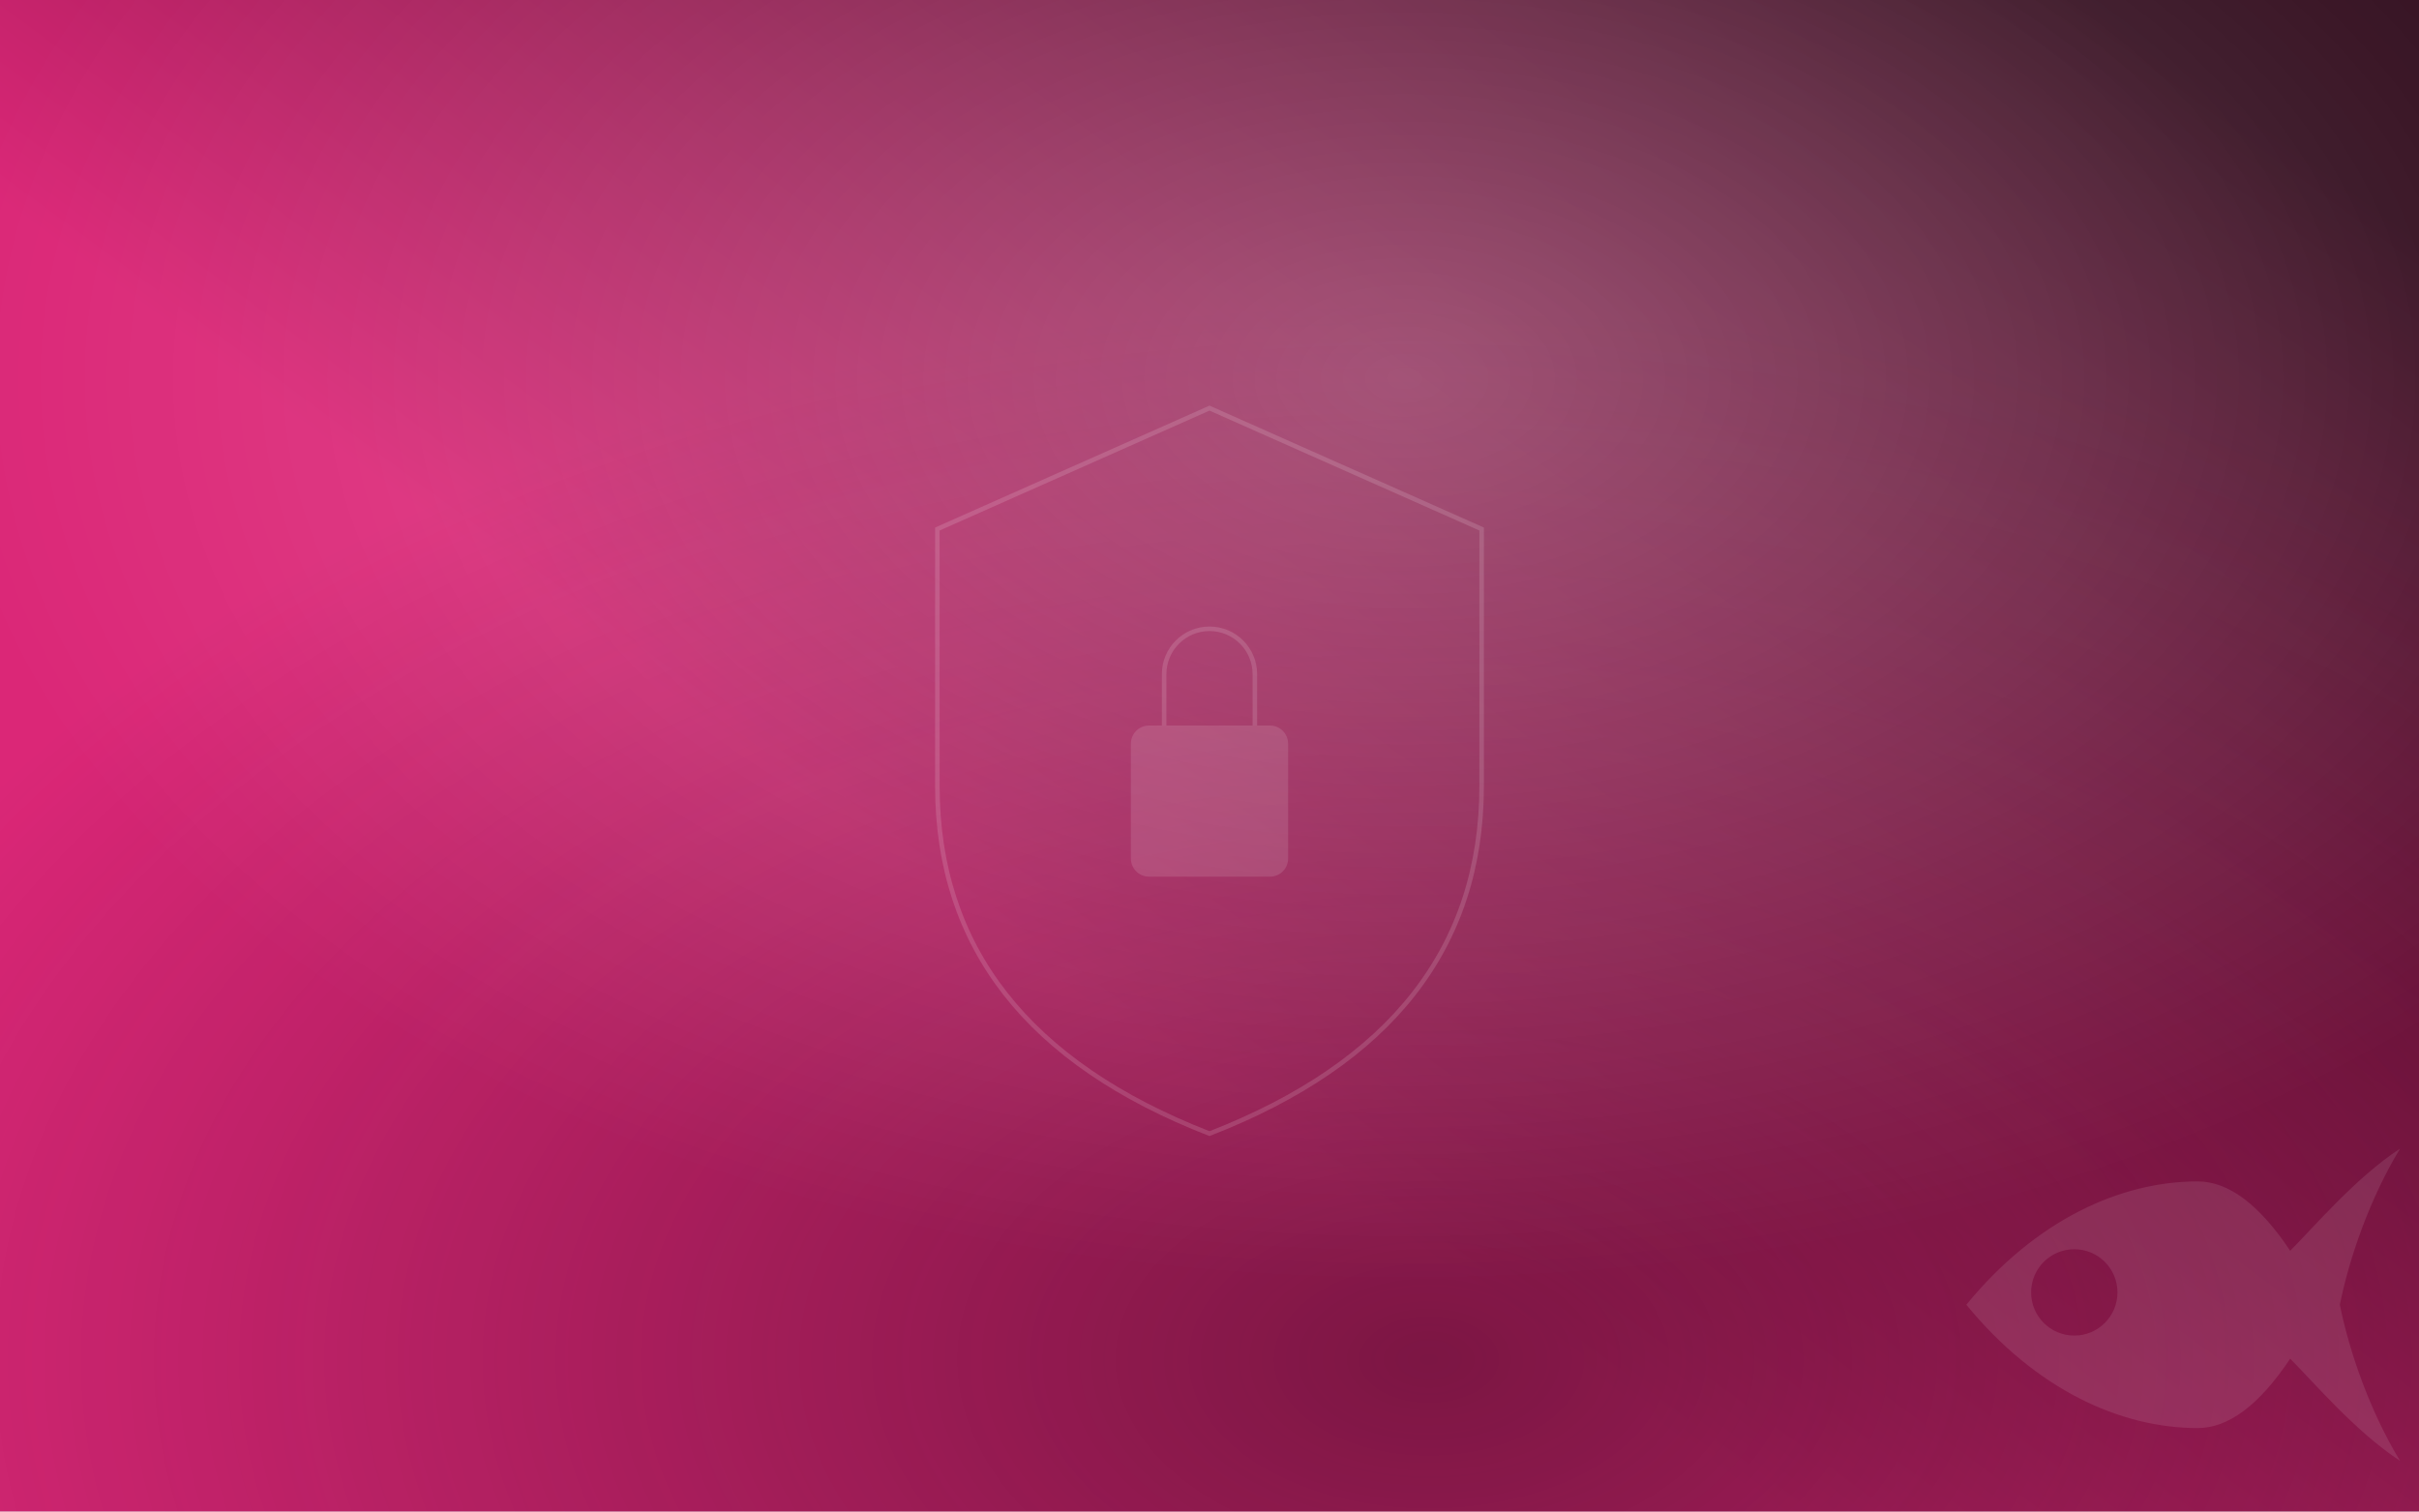
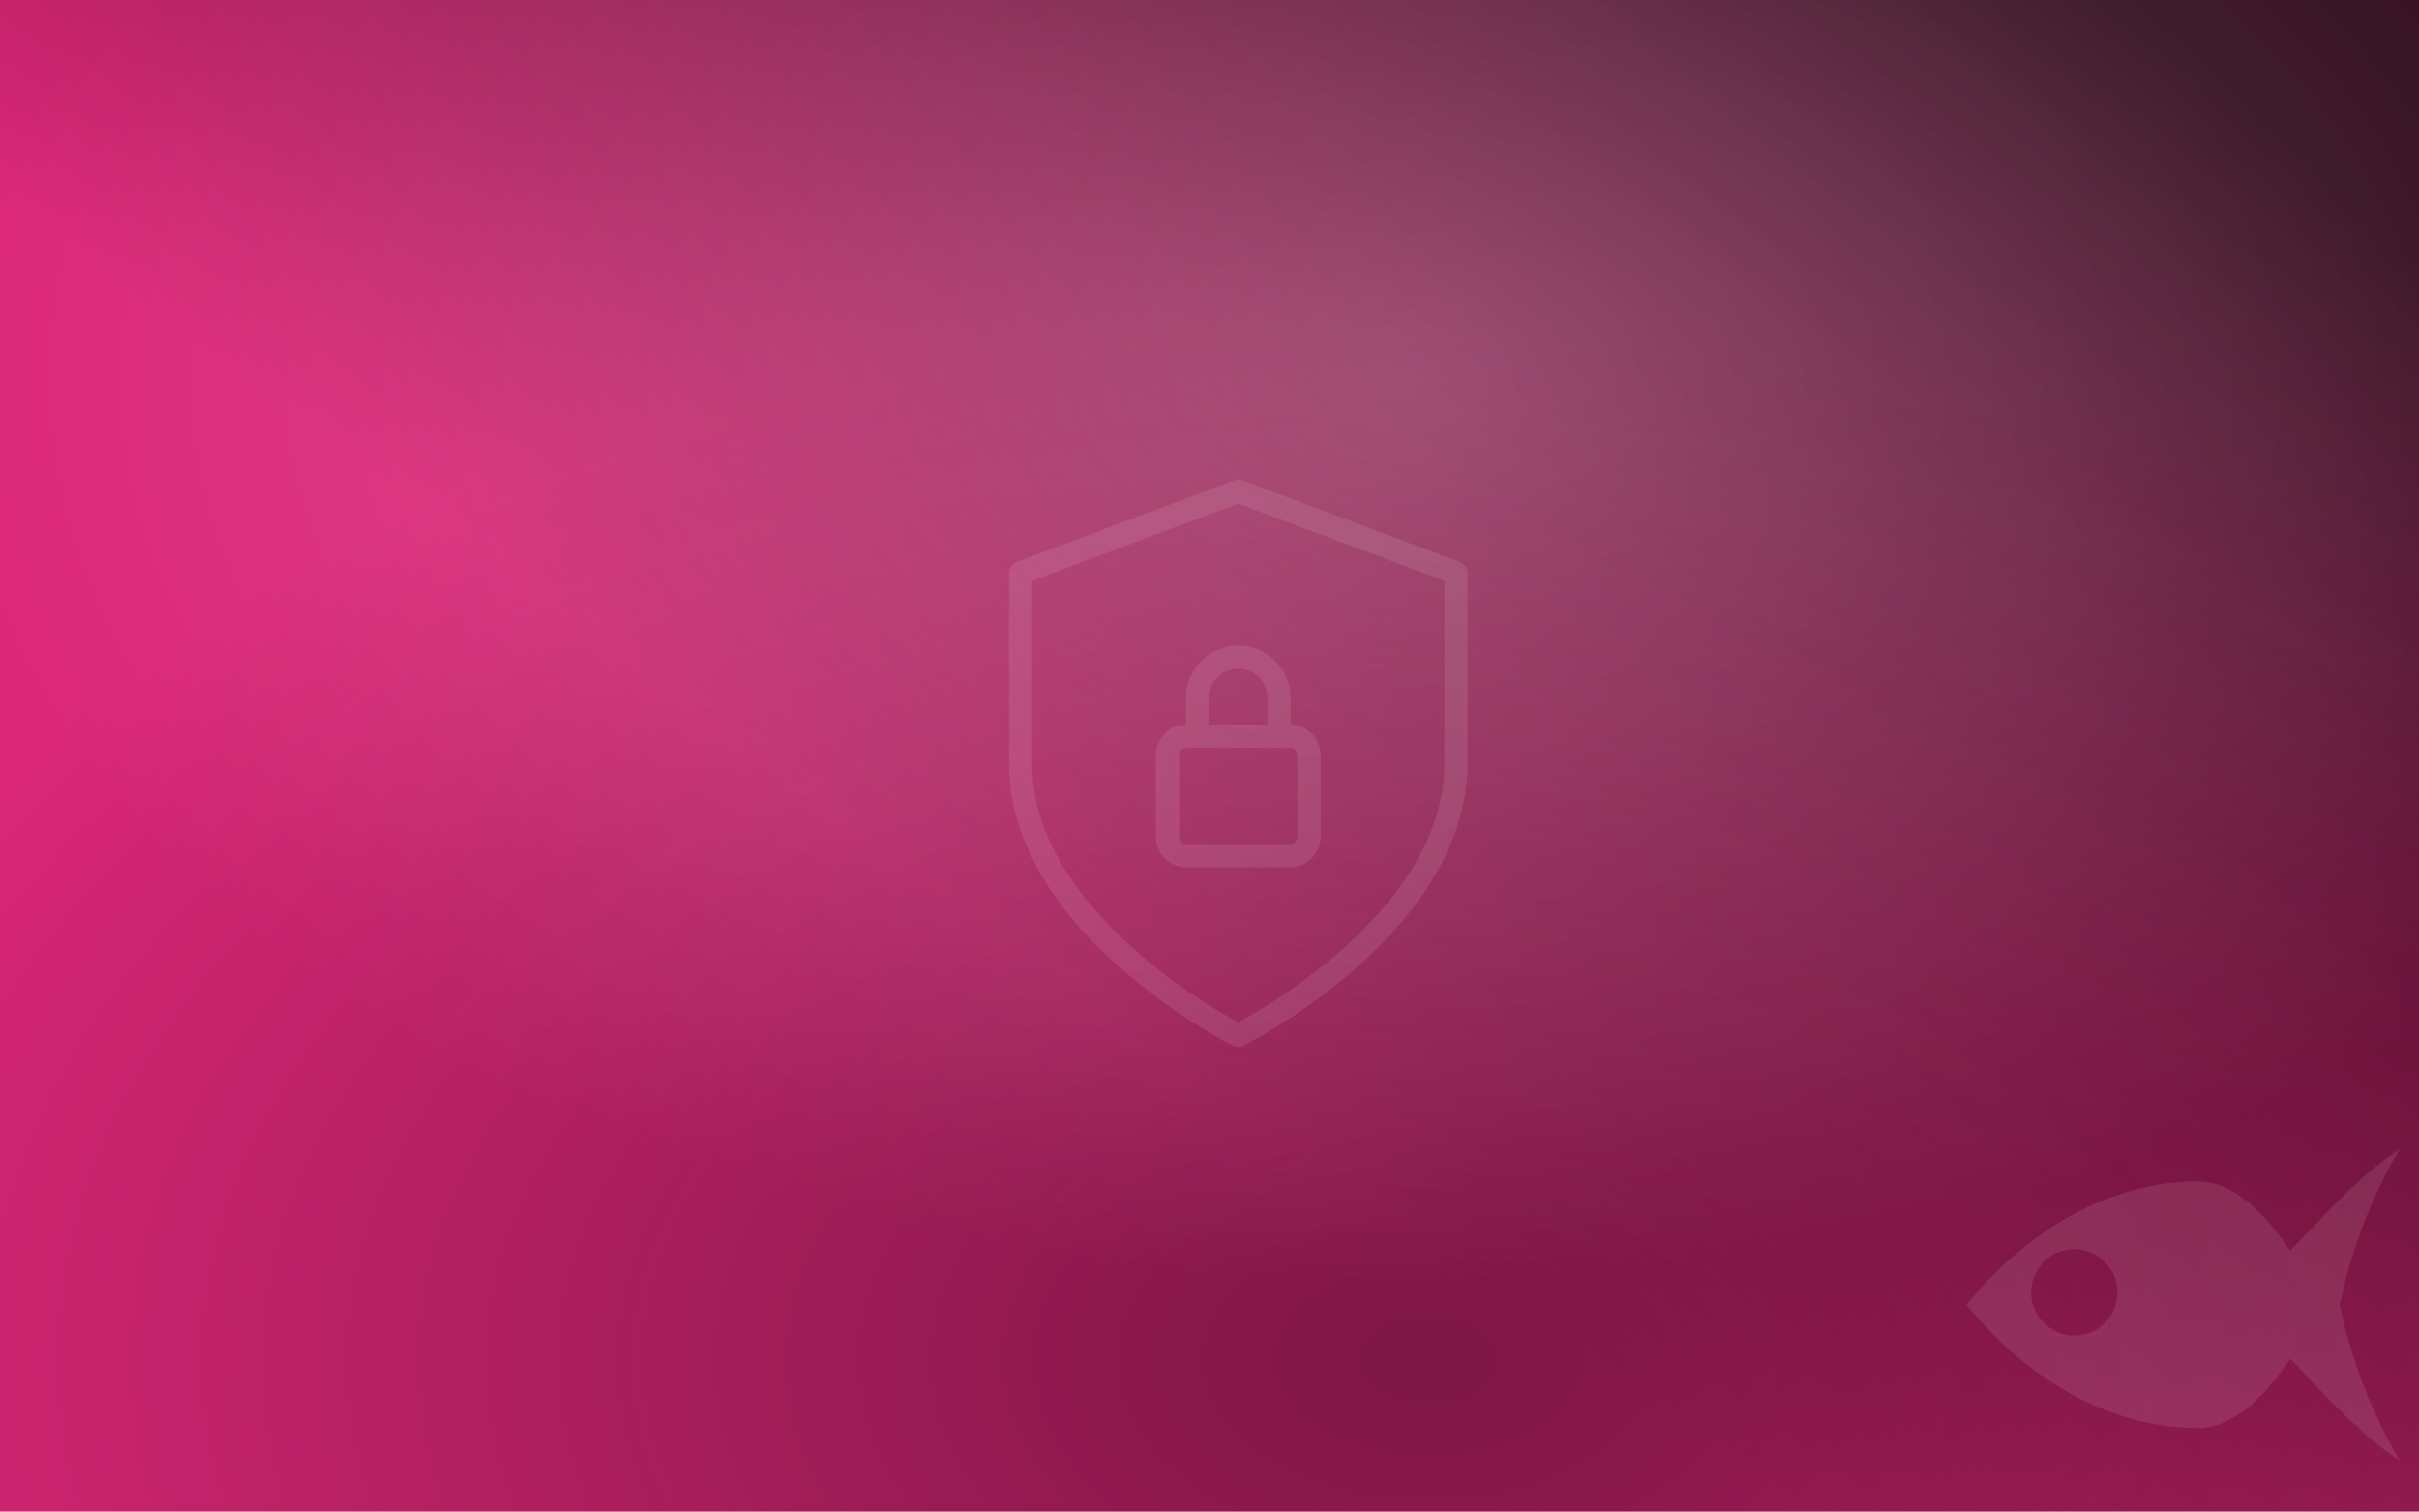
<svg xmlns="http://www.w3.org/2000/svg" viewBox="0 0 1600 1000" width="1600" height="1000" role="img" aria-label="Red Herrings">
  <defs>
    <linearGradient id="g" x1="0.960" y1="0.114" x2="0.040" y2="0.886">
      <stop offset="0" stop-color="#2e0819" />
      <stop offset="0.62" stop-color="#db2777" />
      <stop offset="1" stop-color="#db2777" />
    </linearGradient>
    <radialGradient id="glow1" cx="0.58" cy="0.25" r="0.6">
-       <stop offset="0" stop-color="#ffffff" stop-opacity="0.26" />
+       <stop offset="0" stop-color="#ffffff" stop-opacity="0.24" />
      <stop offset="1" stop-color="#ffffff" stop-opacity="0" />
    </radialGradient>
    <radialGradient id="glow2" cx="0.59" cy="0.9" r="0.7">
      <stop offset="0" stop-color="#2e0819" stop-opacity="0.55" />
      <stop offset="1" stop-color="#2e0819" stop-opacity="0" />
    </radialGradient>
  </defs>
  <rect width="1600" height="1000" fill="url(#g)" />
  <rect width="1600" height="1000" fill="url(#glow2)" />
-   <g>
-     <path d="M800.0 270.0 L980.0 350.0 L980.0 520.0 Q980.0 680.0 800.0 750.0 Q620.0 680.0 620.0 520.0 L620.0 350.0 Z" fill="none" stroke="#fff" stroke-width="3" opacity="0.14" />
-     <rect x="748" y="480" width="104" height="100" rx="12" fill="#fff" opacity="0.12" />
-     <path d="M770.0 480.0 v-34 a30 30 0 0 1 60 0 v34" fill="none" stroke="#fff" stroke-width="3" opacity="0.14" />
+   <g transform="translate(603,289) scale(18)" fill="none" stroke="#ffffff" stroke-width="0.85" stroke-linecap="round" stroke-linejoin="round" opacity="0.10">
+     <path d="M12 22 s8-4 8-10 V5 l-8-3-8 3 v7 c0 6 8 10 8 10 z" />
+     <rect x="9.4" y="11" width="5.2" height="4.4" rx="0.7" />
+     <path d="M10.5 11 V9.6 a1.5 1.5 0 0 1 3 0 V11" />
  </g>
  <rect width="1600" height="1000" fill="url(#glow1)" />
  <g transform="translate(1270,700) scale(5.1)" opacity="0.10">
    <path fill-rule="evenodd" d="M6 32c9-11 20-16 30-16C40 16 44 19 48 25C51 22 56.5 15.5 62.25 11.75C58.38 18.12 55.69 25.81 54.44 32C55.69 38.19 58.38 45.88 62.25 52.25C56.5 48.5 51 42 48 39C44 45 40 48 36 48c-10 0-21-5-30-16z M20 24.8a5.6 5.6 0 1 0 0 11.2 5.6 5.6 0 1 0 0-11.2z" fill="#ffffff" />
  </g>
</svg>
